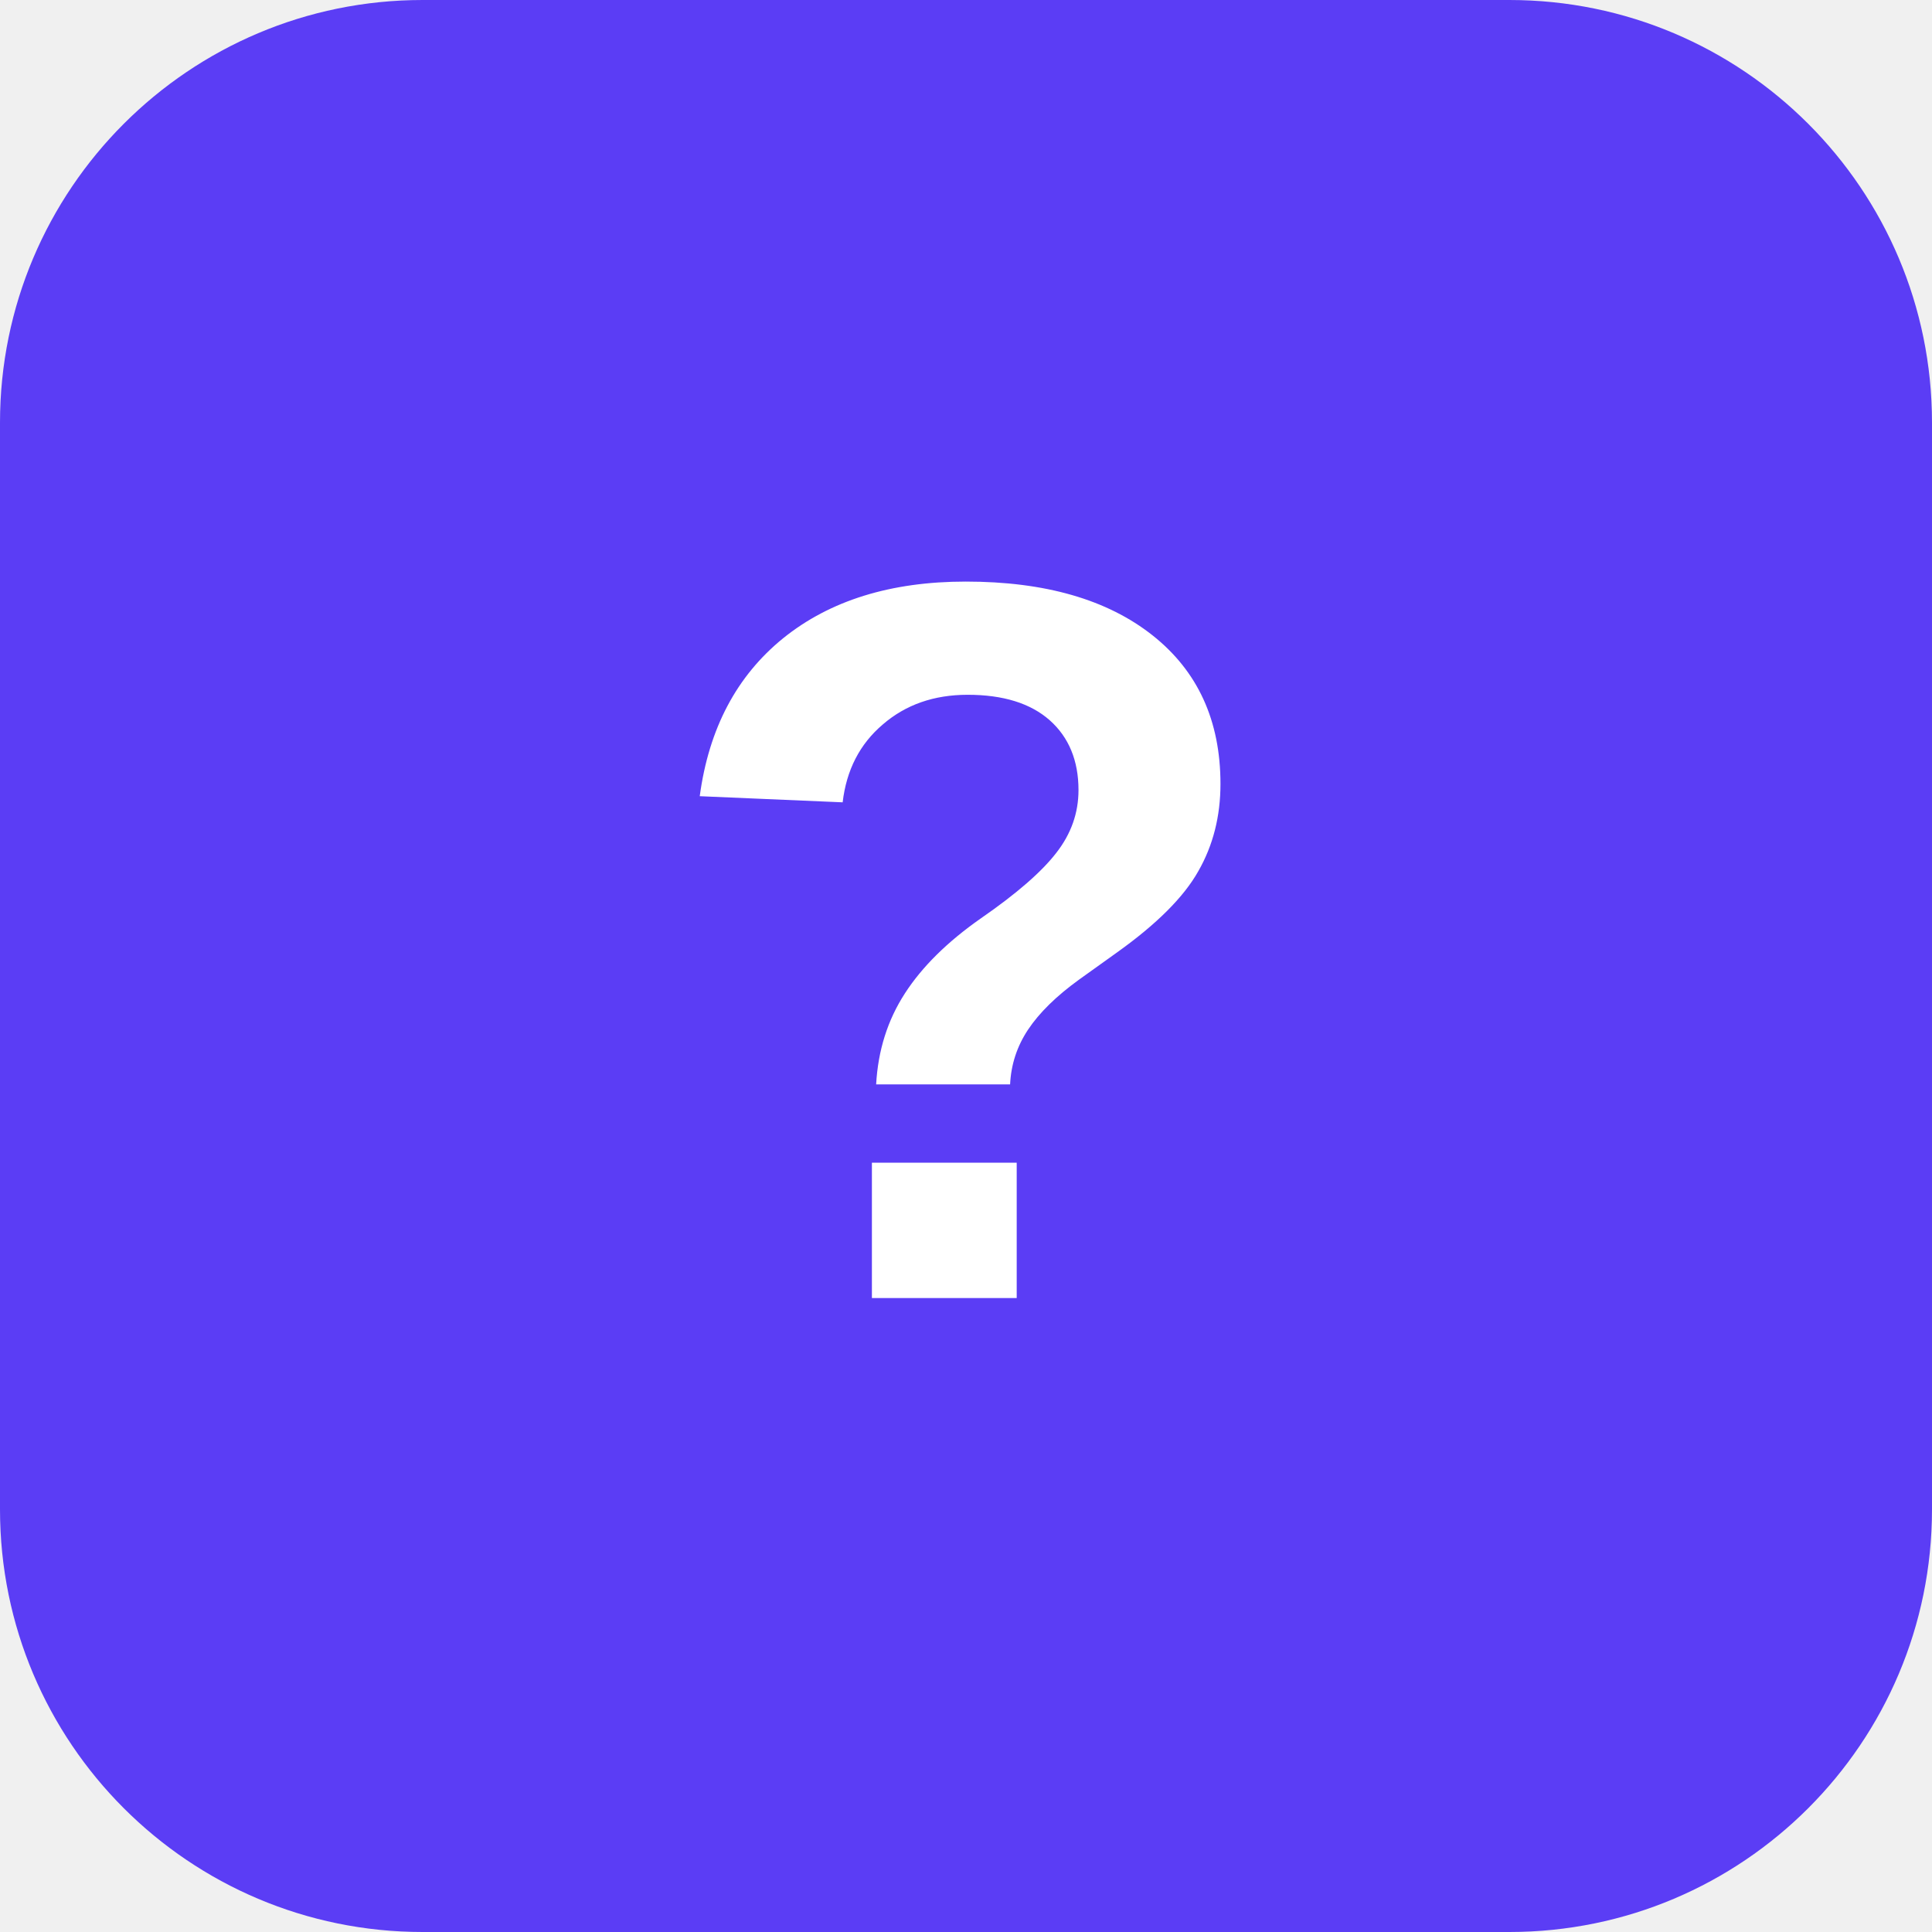
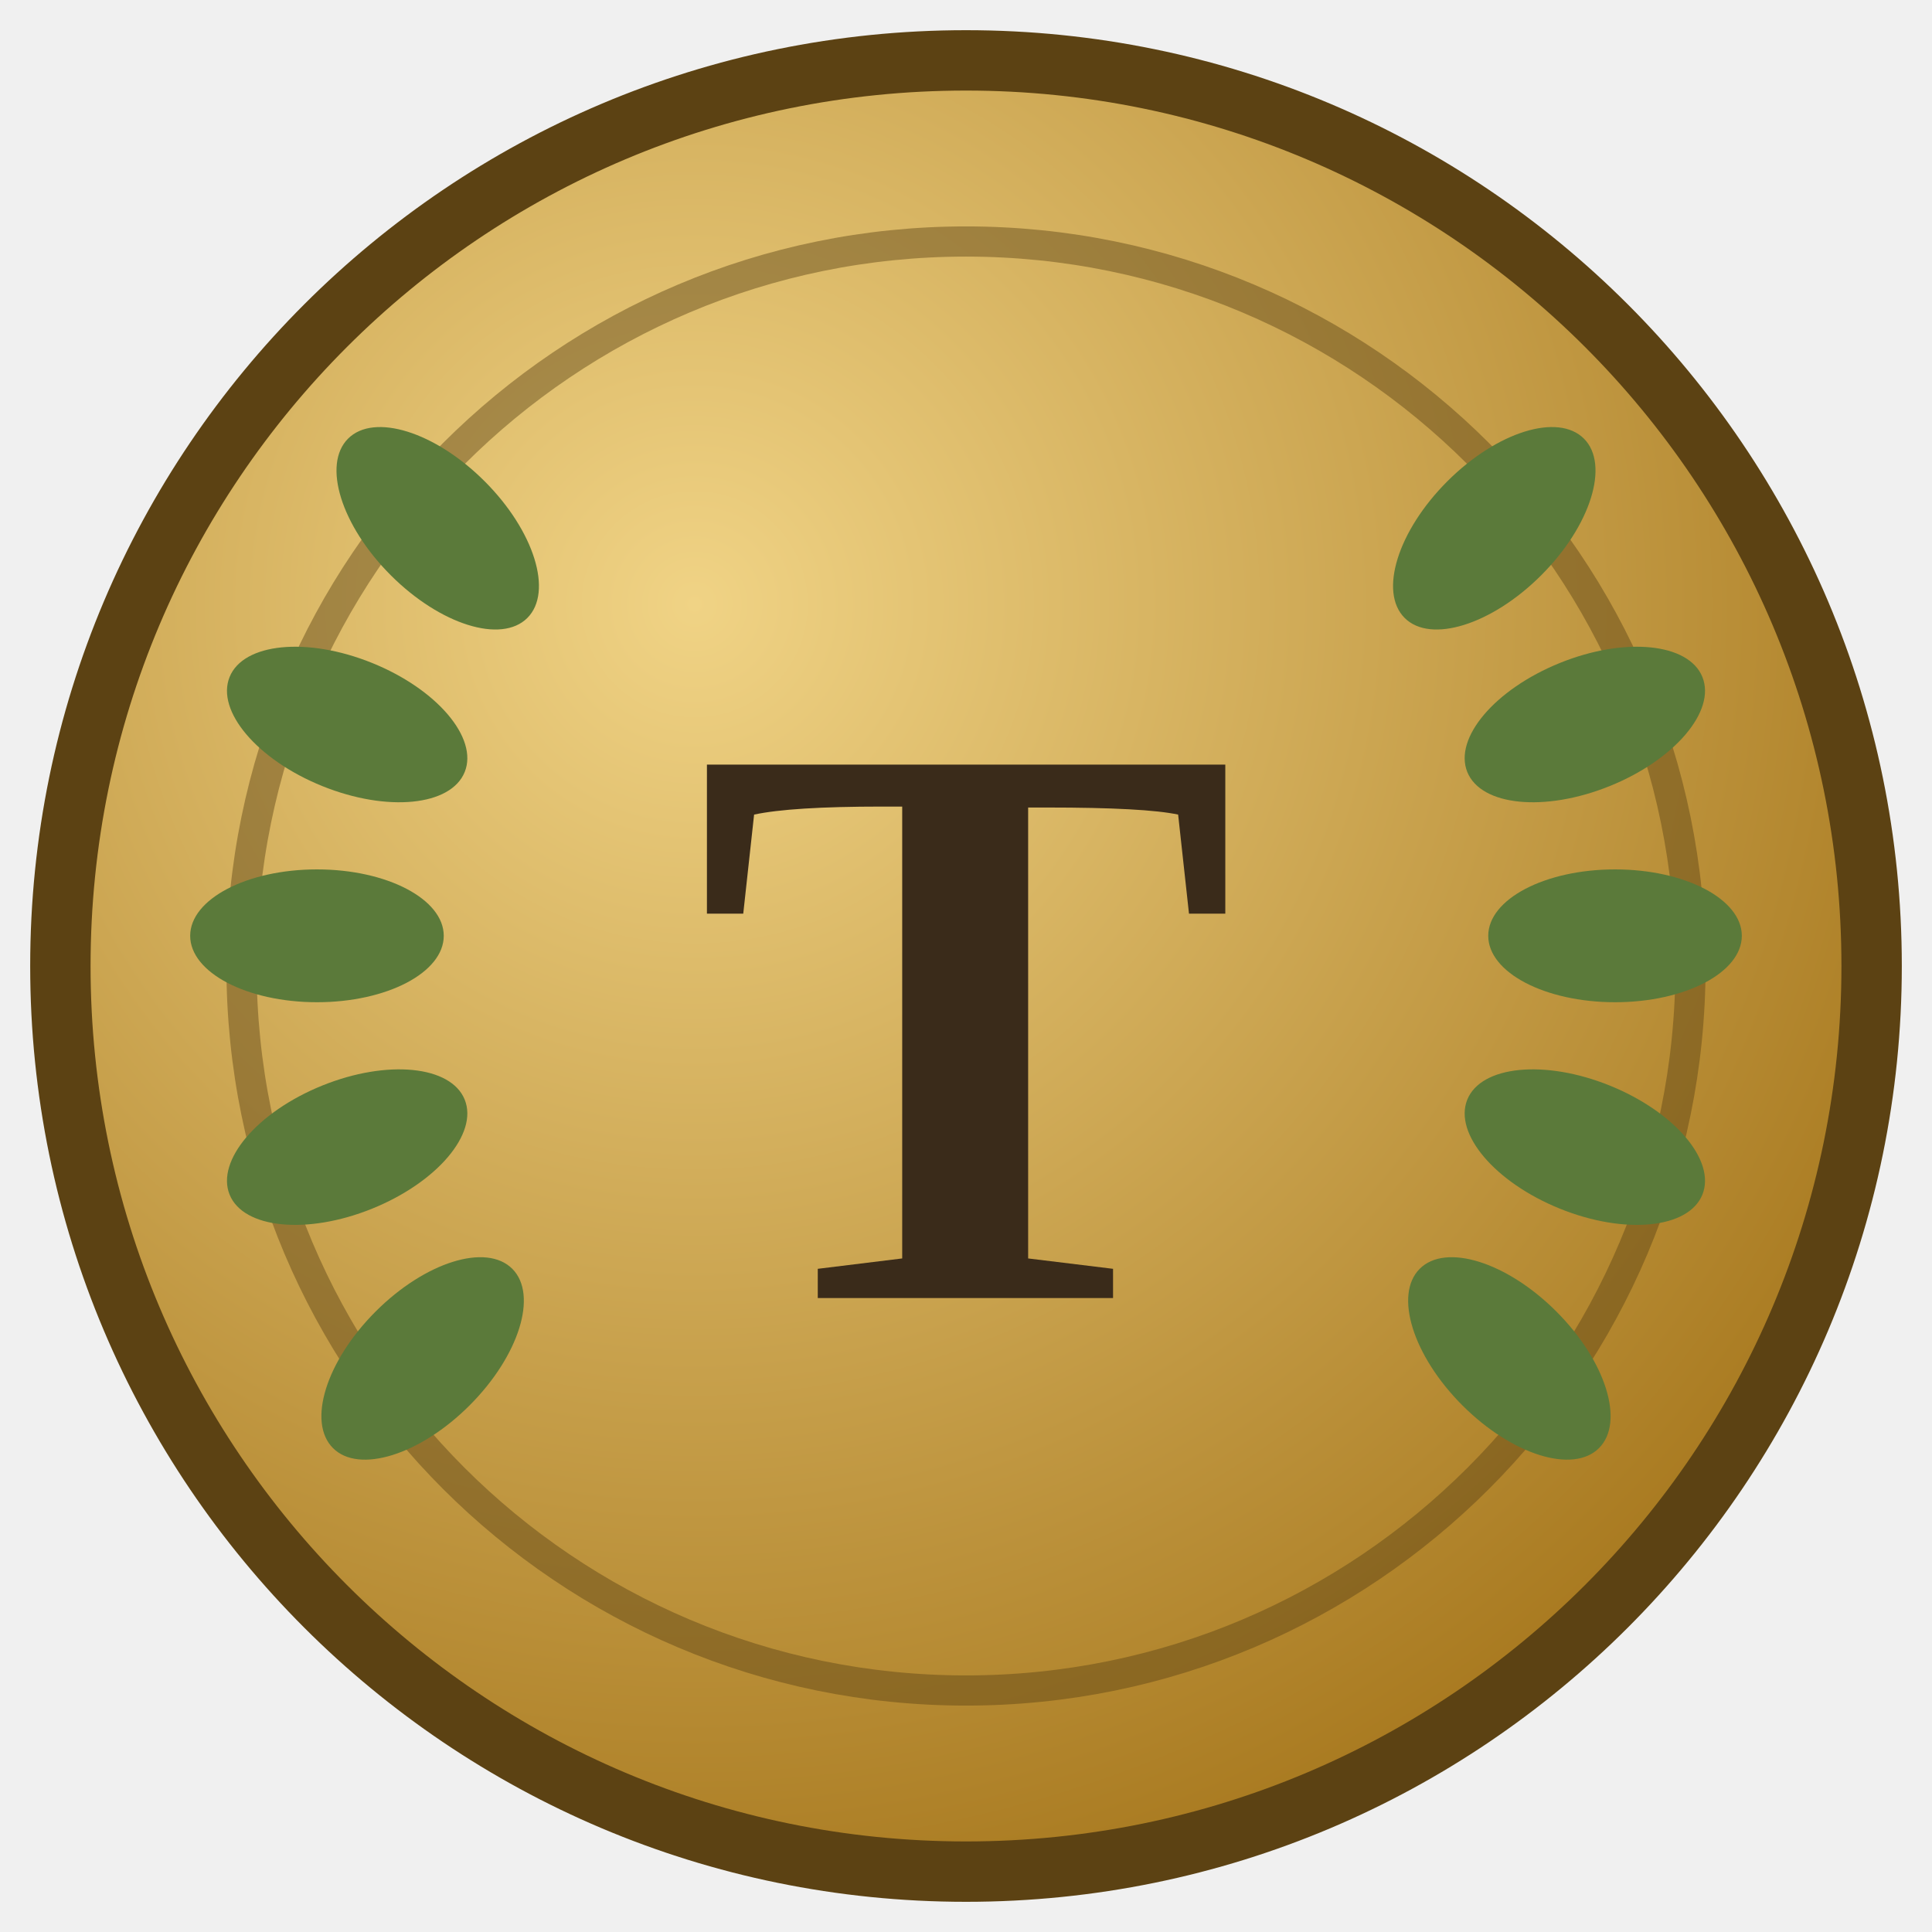
<svg xmlns="http://www.w3.org/2000/svg" viewBox="0 0 64 64">
-   <rect width="64" height="64" rx="14" fill="#5b3df5" />
-   <text x="32" y="43" font-family="Segoe UI, Arial, sans-serif" font-size="34" font-weight="800" fill="#ffffff" text-anchor="middle">?</text>
+   <defs>
+     <radialGradient id="coin" cx="35%" cy="30%" r="75%">
+       <stop offset="0%" stop-color="#f0d385" />
+       <stop offset="100%" stop-color="#a8791f" />
+     </radialGradient>
+   </defs>
+   <circle cx="32" cy="32" r="30" fill="url(#coin)" stroke="#5c4213" stroke-width="2" />
+   <circle cx="32" cy="32" r="24" fill="none" stroke="#5c4213" stroke-width="1" opacity="0.45" />
+   <g fill="#5b7a3a">
+     <ellipse cx="14" cy="45" rx="4.2" ry="2.2" transform="rotate(-45 14 45)" />
+     <ellipse cx="11.5" cy="38" rx="4.2" ry="2.2" transform="rotate(-22 11.5 38)" />
+     <ellipse cx="10.5" cy="31" rx="4.2" ry="2.2" />
+     <ellipse cx="11.5" cy="24" rx="4.2" ry="2.2" transform="rotate(22 11.5 24)" />
+     <ellipse cx="14.5" cy="17.5" rx="4.2" ry="2.2" transform="rotate(45 14.5 17.5)" />
+   </g>
+   <g fill="#5b7a3a">
+     <ellipse cx="50" cy="45" rx="4.2" ry="2.2" transform="rotate(45 50 45)" />
+     <ellipse cx="52.5" cy="38" rx="4.2" ry="2.2" transform="rotate(22 52.5 38)" />
+     <ellipse cx="53.5" cy="31" rx="4.2" ry="2.2" />
+     <ellipse cx="52.5" cy="24" rx="4.2" ry="2.2" transform="rotate(-22 52.5 24)" />
+     <ellipse cx="49.5" cy="17.5" rx="4.2" ry="2.2" transform="rotate(-45 49.5 17.5)" />
+   </g>
+   <text x="32" y="43" font-family="Georgia, 'Times New Roman', serif" font-size="27" font-weight="700" fill="#3a2b1a" text-anchor="middle">T</text>
</svg>
